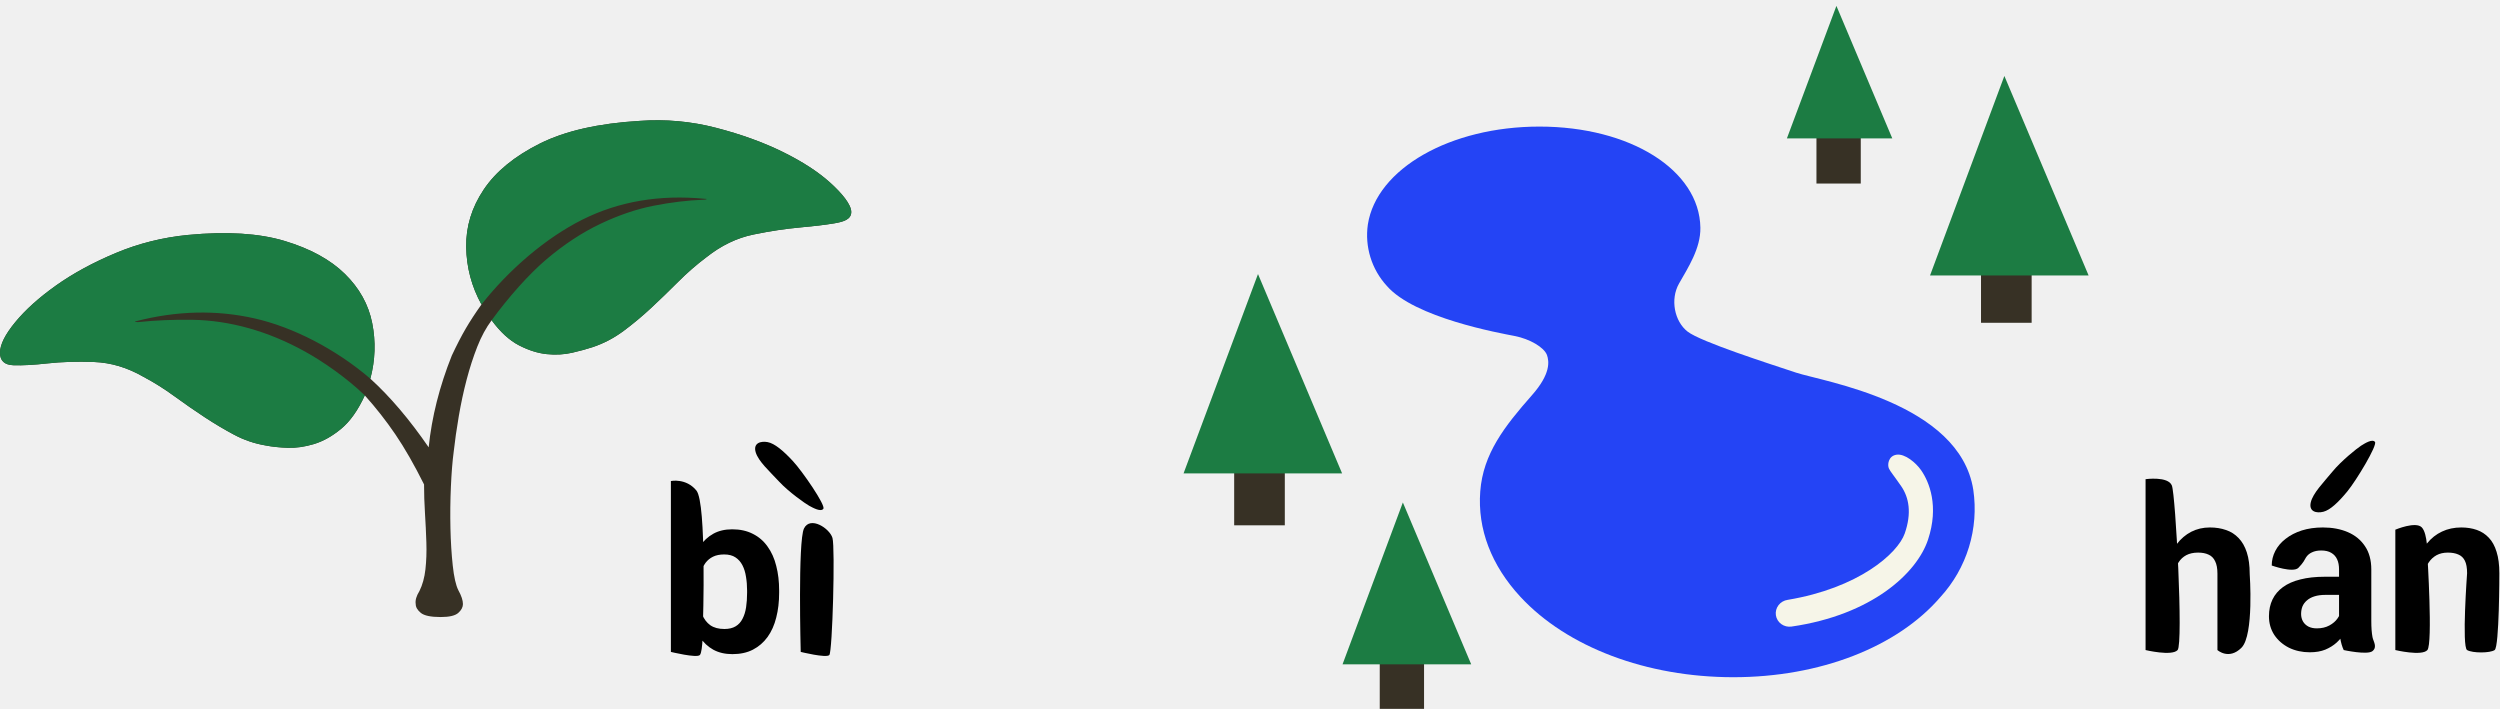
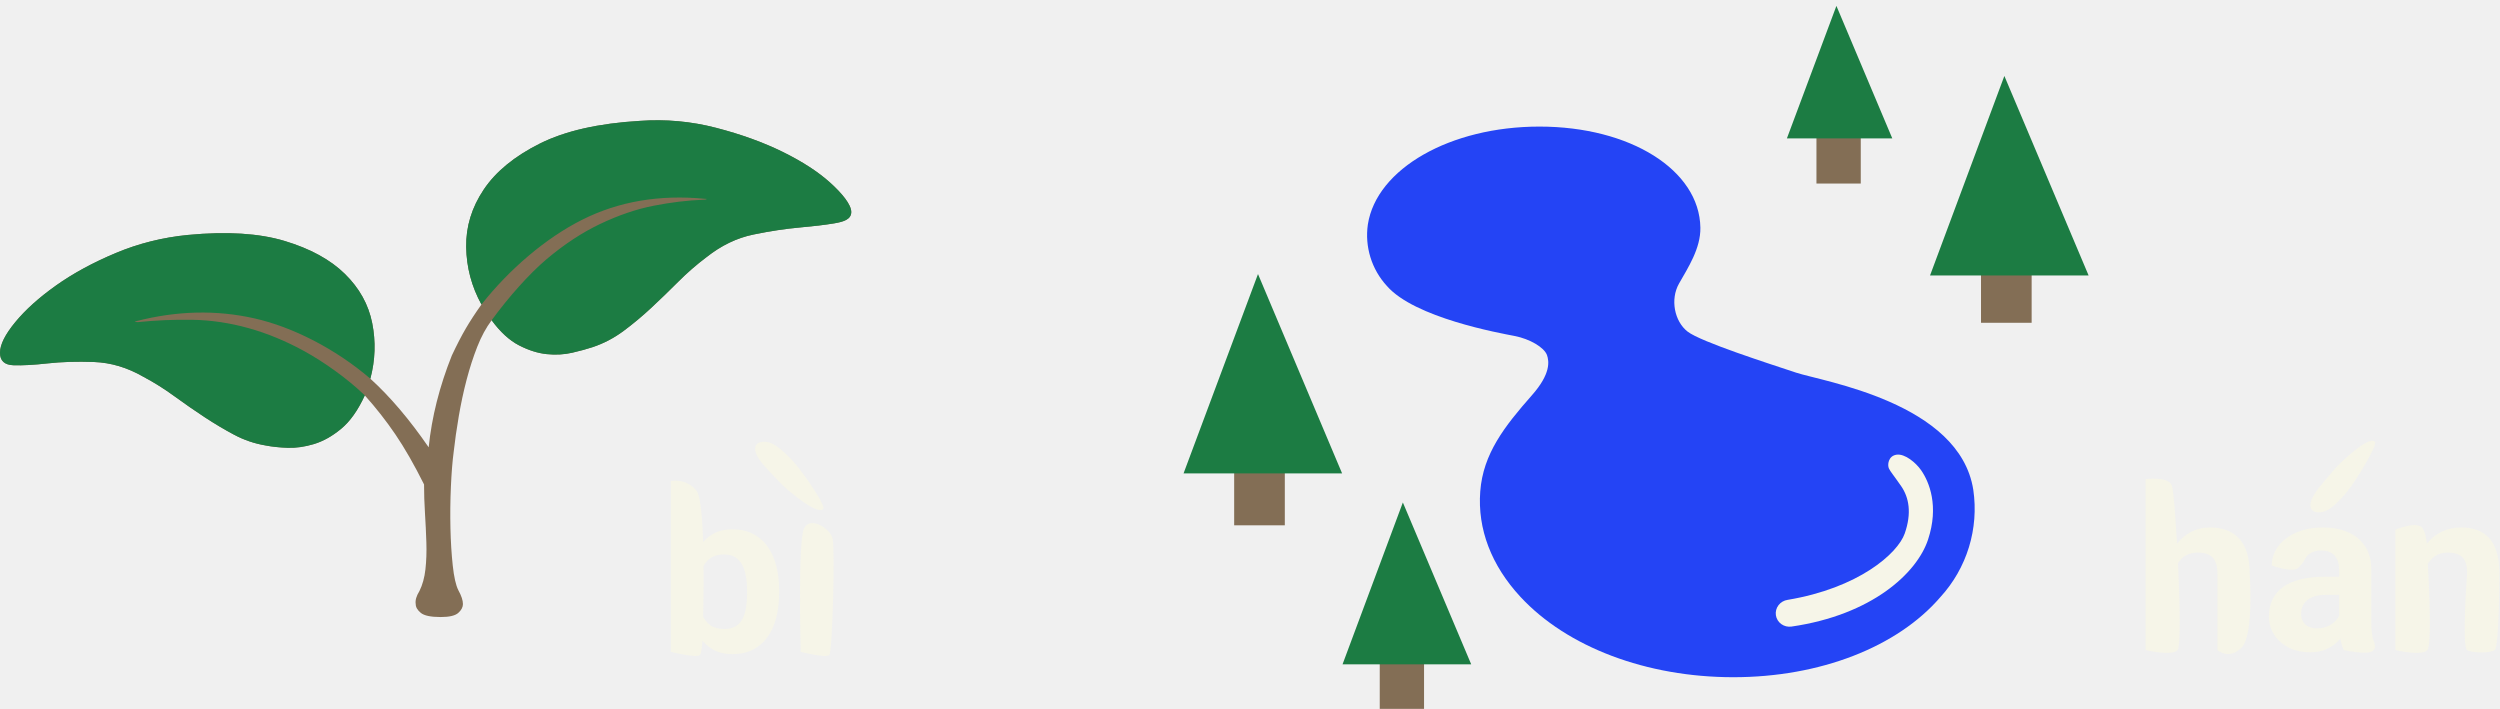
<svg xmlns="http://www.w3.org/2000/svg" width="395" height="112" viewBox="0 0 395 112" fill="none">
-   <path d="M106 76.002C106 76.002 108.391 75.5 110.031 77.5C111.672 79.501 111.062 98.642 111.062 98.642C111.062 98.642 111.092 103.002 110.57 103.5C110.049 103.998 106 103.002 106 103.002V76.002ZM123.104 93.299V93.668C123.104 95.086 122.951 96.387 122.646 97.57C122.354 98.754 121.896 99.779 121.275 100.646C120.654 101.502 119.881 102.17 118.955 102.65C118.041 103.119 116.963 103.353 115.721 103.353C114.561 103.353 113.553 103.119 112.697 102.65C111.854 102.182 111.145 101.519 110.57 100.664C109.996 99.808 109.533 98.806 109.182 97.658C108.83 96.51 108.566 95.256 108.391 93.896V93.088C108.566 91.728 108.83 90.475 109.182 89.326C109.533 88.178 109.996 87.176 110.57 86.32C111.145 85.465 111.854 84.803 112.697 84.334C113.541 83.865 114.537 83.631 115.686 83.631C116.939 83.631 118.029 83.871 118.955 84.351C119.893 84.82 120.666 85.488 121.275 86.355C121.896 87.211 122.354 88.23 122.646 89.414C122.951 90.586 123.104 91.881 123.104 93.299ZM118.041 93.668V93.299C118.041 92.525 117.982 91.799 117.865 91.119C117.76 90.428 117.572 89.824 117.303 89.308C117.033 88.781 116.664 88.365 116.195 88.06C115.738 87.756 115.146 87.603 114.42 87.603C113.729 87.603 113.143 87.721 112.662 87.955C112.182 88.189 111.783 88.517 111.467 88.939C111.162 89.361 110.934 89.865 110.781 90.451C110.629 91.025 110.535 91.658 110.5 92.35V94.652C110.535 95.578 110.688 96.398 110.957 97.113C111.238 97.816 111.66 98.373 112.223 98.783C112.797 99.181 113.541 99.381 114.455 99.381C115.17 99.381 115.762 99.24 116.23 98.959C116.699 98.678 117.062 98.279 117.32 97.763C117.59 97.248 117.777 96.644 117.883 95.953C117.988 95.25 118.041 94.488 118.041 93.668Z" fill="black" />
-   <path d="M131.531 85C131.969 86.518 131.531 103 131.031 103.5C130.531 104 126.514 103.002 126.514 103.002C126.514 103.002 126.049 85.518 127.031 83.5C128.014 81.482 131.094 83.482 131.531 85Z" fill="black" />
-   <path d="M123.099 76.093C121.58 74.453 119.814 72.884 119.395 71.444C118.975 70.004 120.181 69.652 121.281 69.852C122.381 70.053 123.76 71.213 125.28 72.853C126.8 74.494 130.466 79.828 130.092 80.381C129.718 80.934 128.478 80.254 127.858 79.914C127.238 79.574 124.619 77.733 123.099 76.093Z" fill="black" />
-   <path d="M368.521 74.523C367.102 76.251 365.433 77.923 365.1 79.385C364.768 80.847 365.992 81.127 367.078 80.861C368.164 80.596 369.472 79.355 370.891 77.627C372.31 75.898 375.651 70.355 375.245 69.825C374.839 69.295 373.642 70.048 373.043 70.425C372.445 70.802 369.94 72.795 368.521 74.523Z" fill="black" />
-   <path d="M343.154 76.71C343.746 78.21 344.971 101.71 344.062 102.71C343.154 103.709 339 102.71 339 102.71V75.71C339 75.71 342.562 75.21 343.154 76.71ZM343.342 92.532H341.953C341.965 91.208 342.141 89.989 342.48 88.876C342.82 87.751 343.307 86.778 343.939 85.958C344.572 85.126 345.328 84.481 346.207 84.024C347.098 83.567 348.082 83.339 349.16 83.339C350.098 83.339 350.947 83.473 351.709 83.743C352.482 84.001 353.145 84.423 353.695 85.009C354.258 85.583 354.691 86.339 354.996 87.276C355.301 88.214 355.453 89.35 355.453 90.686C355.453 90.686 356.154 100.341 354.154 102.341C352.154 104.341 350.355 102.71 350.355 102.71V90.651C350.355 89.807 350.232 89.145 349.986 88.665C349.752 88.173 349.406 87.827 348.949 87.628C348.504 87.417 347.953 87.311 347.297 87.311C346.57 87.311 345.949 87.446 345.434 87.716C344.93 87.985 344.525 88.36 344.221 88.841C343.916 89.309 343.693 89.86 343.553 90.493C343.412 91.126 343.342 91.805 343.342 92.532Z" fill="black" />
-   <path d="M369.568 98.421V89.948C369.568 89.339 369.469 88.817 369.27 88.384C369.07 87.938 368.76 87.593 368.338 87.347C367.928 87.1 367.395 86.977 366.738 86.977C366.176 86.977 365.689 87.077 365.279 87.276C364.869 87.464 364.553 87.739 364.33 88.102C364.107 88.454 363.996 88.85 363.154 89.71C362.312 90.569 358.934 89.35 358.934 89.35C358.934 88.542 359.121 87.774 359.496 87.048C359.871 86.321 360.416 85.682 361.131 85.132C361.846 84.569 362.695 84.13 363.68 83.813C364.676 83.497 365.789 83.339 367.02 83.339C368.496 83.339 369.809 83.585 370.957 84.077C372.105 84.569 373.008 85.307 373.664 86.292C374.332 87.276 374.666 88.507 374.666 89.983V98.122C374.666 99.165 374.73 100.02 374.859 100.688C374.993 101.366 375.654 102.209 374.859 102.871C374.064 103.532 370.307 102.71 370.307 102.71C370.061 102.194 369.873 101.55 369.744 100.776C369.627 99.991 369.568 99.206 369.568 98.421ZM370.236 91.126L370.271 93.991H367.441C366.773 93.991 366.193 94.067 365.701 94.219C365.209 94.372 364.805 94.589 364.488 94.87C364.172 95.139 363.938 95.456 363.785 95.819C363.645 96.182 363.574 96.581 363.574 97.014C363.574 97.448 363.674 97.841 363.873 98.192C364.072 98.532 364.359 98.802 364.734 99.001C365.109 99.188 365.549 99.282 366.053 99.282C366.814 99.282 367.477 99.13 368.039 98.825C368.602 98.52 369.035 98.145 369.34 97.7C369.656 97.255 369.82 96.833 369.832 96.434L371.168 98.579C370.98 99.059 370.723 99.557 370.395 100.073C370.078 100.589 369.674 101.075 369.182 101.532C368.689 101.977 368.098 102.346 367.406 102.639C366.715 102.921 365.895 103.061 364.945 103.061C363.738 103.061 362.643 102.821 361.658 102.341C360.686 101.848 359.912 101.175 359.338 100.319C358.775 99.452 358.494 98.468 358.494 97.366C358.494 96.37 358.682 95.485 359.057 94.712C359.432 93.938 359.982 93.288 360.709 92.76C361.447 92.222 362.367 91.817 363.469 91.548C364.57 91.266 365.848 91.126 367.301 91.126H370.236Z" fill="black" />
-   <path d="M383.525 87.751C383.525 87.751 384.396 101.71 383.525 102.71C382.654 103.709 378.463 102.71 378.463 102.71V83.69C378.463 83.69 381.709 82.319 382.654 83.339C383.6 84.358 383.525 87.751 383.525 87.751ZM382.787 92.532H381.416C381.416 91.126 381.598 89.86 381.961 88.735C382.324 87.598 382.834 86.632 383.49 85.835C384.146 85.026 384.926 84.411 385.828 83.989C386.742 83.555 387.762 83.339 388.887 83.339C389.777 83.339 390.592 83.468 391.33 83.725C392.068 83.983 392.701 84.393 393.229 84.956C393.768 85.518 394.178 86.263 394.459 87.188C394.752 88.114 394.898 89.245 394.898 90.581C394.898 90.581 394.898 102.21 394.154 102.709C393.41 103.209 390.654 103.209 389.801 102.71C388.947 102.21 389.801 90.563 389.801 90.563C389.801 89.719 389.684 89.063 389.449 88.594C389.215 88.126 388.869 87.798 388.412 87.61C387.967 87.411 387.416 87.311 386.76 87.311C386.08 87.311 385.488 87.446 384.984 87.716C384.492 87.985 384.082 88.36 383.754 88.841C383.438 89.309 383.197 89.86 383.033 90.493C382.869 91.126 382.787 91.805 382.787 92.532Z" fill="black" />
-   <path d="M101.085 19.098C105.181 18.805 109.204 19.171 113.154 20.197C117.104 21.222 120.615 22.492 123.687 24.007C126.759 25.521 129.246 27.133 131.147 28.842C133.049 30.552 134.5 32.328 134.5 33.5C134.5 34.672 133.269 35.045 131.806 35.29C130.343 35.534 128.514 35.754 126.32 35.949C124.126 36.144 121.712 36.511 119.079 37.048C116.445 37.585 113.959 38.782 111.618 40.638C110.057 41.81 108.57 43.105 107.156 44.521C105.742 45.938 104.328 47.305 102.914 48.624C101.5 49.943 100.037 51.164 98.525 52.288C97.013 53.411 95.38 54.266 93.624 54.852C92.747 55.145 91.674 55.438 90.406 55.731C89.138 56.024 87.797 56.097 86.383 55.951C84.969 55.804 83.506 55.34 81.995 54.559C80.483 53.777 79.044 52.459 77.679 50.602C76.801 51.775 76.046 53.167 75.412 54.779C74.778 56.391 74.217 58.124 73.729 59.981C73.242 61.837 72.827 63.766 72.486 65.769C72.144 67.771 71.876 69.652 71.681 71.41C71.486 72.876 71.34 74.707 71.242 76.905C71.145 79.103 71.121 81.277 71.169 83.426C71.218 85.575 71.34 87.553 71.535 89.361C71.73 91.168 72.023 92.462 72.413 93.244C72.9 94.123 73.144 94.856 73.144 95.442C73.144 95.93 72.9 96.394 72.413 96.834C71.925 97.273 70.999 97.493 69.633 97.493C68.073 97.493 67.024 97.273 66.488 96.834C65.952 96.394 65.683 95.93 65.683 95.442C65.586 94.856 65.781 94.172 66.269 93.39C66.756 92.413 67.073 91.266 67.219 89.947C67.366 88.628 67.415 87.211 67.366 85.697C67.317 84.183 67.244 82.644 67.146 81.081C67.049 79.518 67 78.004 67 76.539C65.44 73.413 63.928 70.775 62.465 68.626C61.002 66.477 59.393 64.425 57.638 62.472C56.565 64.816 55.321 66.575 53.907 67.747C52.493 68.919 51.055 69.725 49.592 70.165C48.129 70.604 46.739 70.8 45.422 70.751C44.106 70.702 42.96 70.58 41.985 70.385C40.229 70.091 38.571 69.53 37.011 68.699C35.45 67.869 33.89 66.941 32.33 65.915C30.769 64.889 29.184 63.79 27.575 62.618C25.966 61.446 24.333 60.42 22.675 59.541C20.139 58.076 17.53 57.294 14.848 57.196C12.166 57.099 9.728 57.172 7.534 57.416C5.34 57.66 3.535 57.758 2.121 57.709C0.707 57.66 0 57.001 0 55.731C0 54.461 0.805 52.849 2.414 50.895C4.023 48.942 6.168 47.012 8.85 45.107C11.532 43.203 14.678 41.493 18.286 39.979C21.895 38.465 25.698 37.512 29.697 37.121C35.841 36.535 40.936 36.853 44.984 38.074C49.031 39.295 52.2 41.029 54.492 43.276C56.784 45.523 58.223 48.111 58.808 51.042C59.393 53.973 59.295 56.903 58.515 59.834C61.636 62.667 64.708 66.281 67.731 70.677C68.219 65.891 69.438 61.055 71.389 56.171C72.169 54.51 72.9 53.093 73.583 51.921C74.266 50.749 75.095 49.479 76.07 48.111C74.51 45.278 73.705 42.25 73.656 39.026C73.607 35.803 74.534 32.774 76.436 29.941C78.337 27.108 81.287 24.69 85.286 22.688C89.285 20.685 94.551 19.488 101.085 19.098Z" fill="#373125" />
-   <path d="M101.085 19.098C105.181 18.805 109.204 19.171 113.154 20.197C117.104 21.222 120.615 22.492 123.687 24.007C126.759 25.521 129.246 27.133 131.147 28.842C133.049 30.552 134.5 32.328 134.5 33.5C134.5 34.672 133.269 35.045 131.806 35.29C130.343 35.534 128.514 35.754 126.32 35.949C124.126 36.144 121.712 36.511 119.079 37.048C116.445 37.585 113.959 38.782 111.618 40.638C110.057 41.81 108.57 43.105 107.156 44.521C105.742 45.938 104.328 47.305 102.914 48.624C101.5 49.943 100.037 51.164 98.525 52.288C97.013 53.411 95.38 54.266 93.624 54.852C92.747 55.145 91.674 55.438 90.406 55.731C89.138 56.024 87.797 56.097 86.383 55.951C84.969 55.804 83.506 55.34 81.995 54.559C80.483 53.777 79.044 52.459 77.679 50.602L76.07 48.111L58.515 59.834L57.638 62.472C56.565 64.816 55.321 66.575 53.907 67.747C52.493 68.919 51.055 69.725 49.592 70.165C48.129 70.604 46.739 70.8 45.422 70.751C44.106 70.702 42.96 70.58 41.985 70.385C40.229 70.091 38.571 69.53 37.011 68.699C35.45 67.869 33.89 66.941 32.33 65.915C30.769 64.889 29.184 63.79 27.575 62.618C25.966 61.446 24.333 60.42 22.675 59.541C20.139 58.076 17.53 57.294 14.848 57.196C12.166 57.099 9.728 57.172 7.534 57.416C5.34 57.66 3.535 57.758 2.121 57.709C0.707 57.66 0 57.001 0 55.731C0 54.461 0.805 52.849 2.414 50.895C4.023 48.942 6.168 47.012 8.85 45.107C11.532 43.203 14.678 41.493 18.286 39.979C21.895 38.465 25.698 37.512 29.697 37.121C35.841 36.535 40.936 36.853 44.984 38.074C49.031 39.295 52.2 41.029 54.492 43.276C56.784 45.523 58.223 48.111 58.808 51.042C59.393 53.973 59.295 56.903 58.515 59.834L76.07 48.111C74.51 45.278 73.705 42.25 73.656 39.026C73.607 35.803 74.534 32.774 76.436 29.941C78.337 27.108 81.287 24.69 85.286 22.688C89.285 20.685 94.551 19.488 101.085 19.098ZM58.515 59.834C53.054 55.145 46.276 51.677 40.229 50.309C34.183 48.942 27.941 49.088 21.504 50.749C21.309 50.749 21.261 50.773 21.358 50.822C21.456 50.871 21.602 50.895 21.797 50.895C24.625 50.602 27.502 50.48 30.428 50.529C33.354 50.578 36.304 51.018 39.278 51.848C42.253 52.678 45.203 53.899 48.129 55.511C51.055 57.123 54.809 59.736 57.638 62.472L58.515 59.834ZM111.179 31.553C111.374 31.553 111.52 31.529 111.618 31.48C111.715 31.431 111.618 31.407 111.325 31.407C104.206 30.723 97.769 31.822 92.015 34.703C86.261 37.585 80.459 42.543 76.07 48.111L77.679 50.602C80.312 46.988 83.604 43.276 86.383 40.931C89.163 38.587 91.991 36.731 94.868 35.363C97.745 33.995 100.549 33.043 103.279 32.505C106.01 31.968 108.643 31.651 111.179 31.553Z" fill="#1C7C43" />
-   <rect x="195" y="72" width="8" height="11" fill="#373125" />
-   <rect x="218" y="101" width="7" height="11" fill="#373125" />
-   <rect x="287" y="19" width="7" height="10" fill="#373125" />
-   <rect x="313" y="41" width="8" height="10" fill="#373125" />
-   <path d="M330 43.522L316.689 12L304.946 43.522H330ZM212.054 74.802L198.763 43.3L187 74.802H212.054ZM232.45 104.964L221.652 79.388L212.121 104.964H232.45ZM298.98 21.863L290.153 0.929L282.331 21.863H298.98Z" fill="#1C7C43" />
-   <path d="M273.87 107C260.173 107 247.601 102.257 240.227 94.299C235.628 89.336 233.427 83.578 233.88 77.637C234.332 71.696 237.695 67.381 242.037 62.455C245.045 59.056 244.765 57.1 244.423 56.098C243.97 54.875 241.695 53.55 239.33 53.09C236.965 52.629 223.485 50.218 219.119 45.17C217.93 43.875 217.045 42.333 216.527 40.654C216.009 38.975 215.87 37.202 216.122 35.464C217.492 26.65 229.147 20 243.223 20C257.58 20 268.514 26.87 268.66 35.965C268.721 39.236 266.704 42.301 265.285 44.803C263.867 47.305 264.561 50.776 266.644 52.396C268.728 54.015 279.607 57.486 283.773 58.874C287.94 60.262 309.642 63.58 311.782 77.405C312.226 80.436 311.99 83.527 311.091 86.456C310.192 89.384 308.653 92.076 306.584 94.336C299.785 102.245 287.543 107 273.87 107Z" fill="#2444F5" />
-   <path d="M283.057 98.998C282.773 99.039 282.484 99.026 282.206 98.957C281.928 98.889 281.667 98.769 281.438 98.602C281.209 98.435 281.016 98.225 280.87 97.985C280.724 97.745 280.628 97.478 280.588 97.201C280.548 96.924 280.564 96.641 280.636 96.369C280.708 96.098 280.834 95.842 281.006 95.617C281.179 95.392 281.395 95.202 281.642 95.058C281.889 94.914 282.163 94.819 282.447 94.778C293.61 92.925 299.836 87.477 300.949 84.285C302.061 81.093 301.646 78.627 300.37 76.791C299.094 74.954 298.73 74.583 298.456 74.037C298.182 73.49 298.327 72.034 299.654 71.843C300.981 71.65 302.713 73.11 303.547 74.31C304.823 76.147 306.386 79.962 304.628 85.269C302.869 90.575 295.739 97.162 283.057 98.998Z" fill="#F6F5E8" />
+   <g clip-path="url(#clip0_881_51)">
+     <path d="M106 76.002C106 76.002 108.391 75.5 110.031 77.5C111.672 79.501 111.062 98.642 111.062 98.642C111.062 98.642 111.092 103.002 110.57 103.5C110.049 103.998 106 103.002 106 103.002V76.002ZM123.104 93.299V93.668C123.104 95.086 122.951 96.387 122.646 97.57C122.354 98.754 121.896 99.779 121.275 100.646C120.654 101.502 119.881 102.17 118.955 102.65C118.041 103.119 116.963 103.353 115.721 103.353C114.561 103.353 113.553 103.119 112.697 102.65C111.854 102.182 111.145 101.519 110.57 100.664C109.996 99.808 109.533 98.806 109.182 97.658C108.83 96.51 108.566 95.256 108.391 93.896V93.088C108.566 91.728 108.83 90.475 109.182 89.326C109.533 88.178 109.996 87.176 110.57 86.32C111.145 85.465 111.854 84.803 112.697 84.334C113.541 83.865 114.537 83.631 115.686 83.631C116.939 83.631 118.029 83.871 118.955 84.351C119.893 84.82 120.666 85.488 121.275 86.355C121.896 87.211 122.354 88.23 122.646 89.414C122.951 90.586 123.104 91.881 123.104 93.299ZM118.041 93.668V93.299C118.041 92.525 117.982 91.799 117.865 91.119C117.76 90.428 117.572 89.824 117.303 89.308C117.033 88.781 116.664 88.365 116.195 88.06C115.738 87.756 115.146 87.603 114.42 87.603C113.729 87.603 113.143 87.721 112.662 87.955C112.182 88.189 111.783 88.517 111.467 88.939C111.162 89.361 110.934 89.865 110.781 90.451C110.629 91.025 110.535 91.658 110.5 92.35V94.652C110.535 95.578 110.688 96.398 110.957 97.113C111.238 97.816 111.66 98.373 112.223 98.783C112.797 99.181 113.541 99.381 114.455 99.381C115.17 99.381 115.762 99.24 116.23 98.959C116.699 98.678 117.062 98.279 117.32 97.763C117.59 97.248 117.777 96.644 117.883 95.953C117.988 95.25 118.041 94.488 118.041 93.668Z" fill="#F6F5E8" />
+     <path d="M131.531 85C131.969 86.518 131.531 103 131.031 103.5C130.531 104 126.514 103.002 126.514 103.002C126.514 103.002 126.049 85.518 127.031 83.5C128.014 81.483 131.094 83.483 131.531 85Z" fill="#F6F5E8" />
+     <path d="M123.099 76.093C121.58 74.453 119.814 72.884 119.395 71.444C118.975 70.004 120.181 69.652 121.281 69.852C122.381 70.053 123.76 71.213 125.28 72.854C126.8 74.494 130.466 79.828 130.092 80.381C129.718 80.934 128.478 80.254 127.858 79.914C127.238 79.574 124.619 77.733 123.099 76.093Z" fill="#F6F5E8" />
+     <path d="M368.521 74.523C367.102 76.251 365.433 77.923 365.1 79.385C364.768 80.847 365.992 81.127 367.078 80.861C368.164 80.595 369.472 79.355 370.891 77.626C372.31 75.898 375.651 70.355 375.245 69.825C374.839 69.295 373.642 70.048 373.043 70.425C372.445 70.801 369.94 72.795 368.521 74.523Z" fill="#F6F5E8" />
+     <path d="M343.154 76.709C343.746 78.209 344.971 101.71 344.062 102.71C343.154 103.709 339 102.71 339 102.71V75.71C339 75.71 342.562 75.209 343.154 76.709ZM343.342 92.532H341.953C341.965 91.208 342.141 89.989 342.48 88.876C342.82 87.751 343.307 86.778 343.939 85.958C344.572 85.126 345.328 84.481 346.207 84.024C347.098 83.567 348.082 83.338 349.16 83.338C350.098 83.338 350.947 83.473 351.709 83.743C352.482 84.001 353.145 84.422 353.695 85.008C354.258 85.583 354.691 86.338 354.996 87.276C355.301 88.213 355.453 89.35 355.453 90.686C355.453 90.686 356.154 100.341 354.154 102.341C352.154 104.341 350.355 102.71 350.355 102.71V90.651C350.355 89.807 350.232 89.145 349.986 88.665C349.752 88.172 349.406 87.827 348.949 87.627C348.504 87.417 347.953 87.311 347.297 87.311C346.57 87.311 345.949 87.446 345.434 87.715C344.93 87.985 344.525 88.36 344.221 88.84C343.916 89.309 343.693 89.86 343.553 90.493C343.412 91.126 343.342 91.805 343.342 92.532Z" fill="#F6F5E8" />
+     <path d="M369.568 98.421V89.948C369.568 89.338 369.469 88.817 369.27 88.383C369.07 87.938 368.76 87.592 368.338 87.346C367.928 87.1 367.395 86.977 366.738 86.977C366.176 86.977 365.689 87.077 365.279 87.276C364.869 87.463 364.553 87.739 364.33 88.102C364.107 88.454 363.996 88.85 363.154 89.709C362.312 90.568 358.934 89.35 358.934 89.35C358.934 88.542 359.121 87.774 359.496 87.047C359.871 86.321 360.416 85.682 361.131 85.131C361.846 84.569 362.695 84.129 363.68 83.813C364.676 83.497 365.789 83.338 367.02 83.338C368.496 83.338 369.809 83.585 370.957 84.077C372.105 84.569 373.008 85.307 373.664 86.292C374.332 87.276 374.666 88.506 374.666 89.983V98.122C374.666 99.165 374.73 100.02 374.859 100.688C374.993 101.366 375.654 102.209 374.859 102.871C374.064 103.532 370.307 102.71 370.307 102.71C370.061 102.194 369.873 101.55 369.744 100.776C369.627 99.991 369.568 99.206 369.568 98.421ZM370.236 91.126L370.271 93.991H367.441C366.773 93.991 366.193 94.067 365.701 94.219C365.209 94.372 364.805 94.588 364.488 94.87C364.172 95.139 363.938 95.456 363.785 95.819C363.645 96.182 363.574 96.581 363.574 97.014C363.574 97.448 363.674 97.84 363.873 98.192C364.072 98.532 364.359 98.801 364.734 99.001C365.109 99.188 365.549 99.282 366.053 99.282C366.814 99.282 367.477 99.129 368.039 98.825C368.602 98.52 369.035 98.145 369.34 97.7C369.656 97.254 369.82 96.833 369.832 96.434L371.168 98.579C370.98 99.059 370.723 99.557 370.395 100.073C370.078 100.589 369.674 101.075 369.182 101.532C368.689 101.977 368.098 102.346 367.406 102.639C366.715 102.921 365.895 103.061 364.945 103.061C363.738 103.061 362.643 102.821 361.658 102.341C360.686 101.848 359.912 101.175 359.338 100.319C358.775 99.452 358.494 98.467 358.494 97.366C358.494 96.37 358.682 95.485 359.057 94.712C359.432 93.938 359.982 93.288 360.709 92.76C361.447 92.221 362.367 91.817 363.469 91.547C364.57 91.266 365.848 91.126 367.301 91.126H370.236Z" fill="#F6F5E8" />
+     <path d="M383.525 87.751C383.525 87.751 384.396 101.71 383.525 102.71C382.654 103.709 378.463 102.71 378.463 102.71V83.69C378.463 83.69 381.709 82.32 382.654 83.339C383.6 84.358 383.525 87.751 383.525 87.751ZM382.787 92.532H381.416C381.416 91.126 381.598 89.86 381.961 88.735C382.324 87.599 382.834 86.632 383.49 85.835C384.146 85.026 384.926 84.411 385.828 83.989C386.742 83.556 387.762 83.339 388.887 83.339C389.777 83.339 390.592 83.468 391.33 83.726C392.068 83.983 392.701 84.394 393.229 84.956C393.768 85.519 394.178 86.263 394.459 87.189C394.752 88.114 394.898 89.245 394.898 90.581C394.898 90.581 394.898 102.21 394.154 102.709C393.41 103.209 390.654 103.209 389.801 102.71C388.947 102.21 389.801 90.564 389.801 90.564C389.801 89.72 389.684 89.064 389.449 88.595C389.215 88.126 388.869 87.798 388.412 87.61C387.967 87.411 387.416 87.311 386.76 87.311C386.08 87.311 385.488 87.446 384.984 87.716C384.492 87.985 384.082 88.36 383.754 88.841C383.438 89.309 383.197 89.86 383.033 90.493C382.869 91.126 382.787 91.806 382.787 92.532Z" fill="#F6F5E8" />
+     <path d="M101.085 19.098C105.181 18.805 109.204 19.171 113.154 20.197C117.104 21.222 120.615 22.492 123.687 24.007C126.759 25.521 129.246 27.133 131.147 28.842C133.049 30.552 134.5 32.328 134.5 33.5C134.5 34.672 133.269 35.045 131.806 35.29C130.343 35.534 128.514 35.754 126.32 35.949C124.126 36.144 121.712 36.511 119.079 37.048C116.445 37.585 113.959 38.782 111.618 40.638C110.057 41.81 108.57 43.105 107.156 44.521C105.742 45.938 104.328 47.305 102.914 48.624C101.5 49.943 100.037 51.164 98.525 52.288C97.013 53.411 95.38 54.266 93.624 54.852C92.747 55.145 91.674 55.438 90.406 55.731C89.138 56.024 87.797 56.097 86.383 55.951C84.969 55.804 83.506 55.34 81.995 54.559C80.483 53.777 79.044 52.459 77.679 50.602C76.801 51.775 76.046 53.167 75.412 54.779C74.778 56.391 74.217 58.124 73.729 59.981C73.242 61.837 72.827 63.766 72.486 65.769C72.144 67.771 71.876 69.652 71.681 71.41C71.486 72.876 71.34 74.707 71.242 76.905C71.145 79.103 71.121 81.277 71.169 83.426C71.218 85.575 71.34 87.553 71.535 89.361C71.73 91.168 72.023 92.462 72.413 93.244C72.9 94.123 73.144 94.856 73.144 95.442C73.144 95.93 72.9 96.394 72.413 96.834C71.925 97.273 70.999 97.493 69.633 97.493C68.073 97.493 67.024 97.273 66.488 96.834C65.952 96.394 65.683 95.93 65.683 95.442C65.586 94.856 65.781 94.172 66.269 93.39C66.756 92.413 67.073 91.266 67.219 89.947C67.366 88.628 67.415 87.211 67.366 85.697C67.317 84.183 67.244 82.644 67.146 81.081C67.049 79.518 67 78.004 67 76.539C65.44 73.413 63.928 70.775 62.465 68.626C61.002 66.477 59.393 64.425 57.638 62.472C56.565 64.816 55.321 66.575 53.907 67.747C52.493 68.919 51.055 69.725 49.592 70.165C48.129 70.604 46.739 70.8 45.422 70.751C44.106 70.702 42.96 70.58 41.985 70.385C40.229 70.091 38.571 69.53 37.011 68.699C35.45 67.869 33.89 66.941 32.33 65.915C30.769 64.889 29.184 63.79 27.575 62.618C25.966 61.446 24.333 60.42 22.675 59.541C20.139 58.076 17.53 57.294 14.848 57.196C12.166 57.099 9.728 57.172 7.534 57.416C5.34 57.66 3.535 57.758 2.121 57.709C0.707 57.66 0 57.001 0 55.731C0 54.461 0.805 52.849 2.414 50.895C4.023 48.942 6.168 47.012 8.85 45.107C11.532 43.203 14.678 41.493 18.286 39.979C21.895 38.465 25.698 37.512 29.697 37.121C35.841 36.535 40.936 36.853 44.984 38.074C49.031 39.295 52.2 41.029 54.492 43.276C56.784 45.523 58.223 48.111 58.808 51.042C59.393 53.973 59.295 56.903 58.515 59.834C61.636 62.667 64.708 66.281 67.731 70.677C68.219 65.891 69.438 61.055 71.389 56.171C72.169 54.51 72.9 53.093 73.583 51.921C74.266 50.749 75.095 49.479 76.07 48.111C74.51 45.278 73.705 42.25 73.656 39.026C73.607 35.803 74.534 32.774 76.436 29.941C78.337 27.108 81.287 24.69 85.286 22.688C89.285 20.685 94.551 19.488 101.085 19.098Z" fill="#836E55" />
+     <path d="M101.085 19.098C105.181 18.805 109.204 19.171 113.154 20.197C117.104 21.222 120.615 22.492 123.687 24.007C126.759 25.521 129.246 27.133 131.147 28.842C133.049 30.552 134.5 32.328 134.5 33.5C134.5 34.672 133.269 35.045 131.806 35.29C130.343 35.534 128.514 35.754 126.32 35.949C124.126 36.144 121.712 36.511 119.079 37.048C116.445 37.585 113.959 38.782 111.618 40.638C110.057 41.81 108.57 43.105 107.156 44.521C105.742 45.938 104.328 47.305 102.914 48.624C101.5 49.943 100.037 51.164 98.525 52.288C97.013 53.411 95.38 54.266 93.624 54.852C92.747 55.145 91.674 55.438 90.406 55.731C89.138 56.024 87.797 56.097 86.383 55.951C84.969 55.804 83.506 55.34 81.995 54.559C80.483 53.777 79.044 52.459 77.679 50.602L76.07 48.111L58.515 59.834L57.638 62.472C56.565 64.816 55.321 66.575 53.907 67.747C52.493 68.919 51.055 69.725 49.592 70.165C48.129 70.604 46.739 70.8 45.422 70.751C44.106 70.702 42.96 70.58 41.985 70.385C40.229 70.091 38.571 69.53 37.011 68.699C35.45 67.869 33.89 66.941 32.33 65.915C30.769 64.889 29.184 63.79 27.575 62.618C25.966 61.446 24.333 60.42 22.675 59.541C20.139 58.076 17.53 57.294 14.848 57.196C12.166 57.099 9.728 57.172 7.534 57.416C5.34 57.66 3.535 57.758 2.121 57.709C0.707 57.66 0 57.001 0 55.731C0 54.461 0.805 52.849 2.414 50.895C4.023 48.942 6.168 47.012 8.85 45.107C11.532 43.203 14.678 41.493 18.286 39.979C21.895 38.465 25.698 37.512 29.697 37.121C35.841 36.535 40.936 36.853 44.984 38.074C49.031 39.295 52.2 41.029 54.492 43.276C56.784 45.523 58.223 48.111 58.808 51.042C59.393 53.973 59.295 56.903 58.515 59.834L76.07 48.111C74.51 45.278 73.705 42.25 73.656 39.026C73.607 35.803 74.534 32.774 76.436 29.941C78.337 27.108 81.287 24.69 85.286 22.688C89.285 20.685 94.551 19.488 101.085 19.098ZM58.515 59.834C53.054 55.145 46.276 51.677 40.229 50.309C34.183 48.942 27.941 49.088 21.504 50.749C21.309 50.749 21.261 50.773 21.358 50.822C21.456 50.871 21.602 50.895 21.797 50.895C24.625 50.602 27.502 50.48 30.428 50.529C33.354 50.578 36.304 51.018 39.278 51.848C42.253 52.678 45.203 53.899 48.129 55.511C51.055 57.123 54.809 59.736 57.638 62.472L58.515 59.834ZM111.179 31.553C111.374 31.553 111.52 31.529 111.618 31.48C111.715 31.431 111.618 31.407 111.325 31.407C104.206 30.723 97.769 31.822 92.015 34.703C86.261 37.585 80.459 42.543 76.07 48.111L77.679 50.602C80.312 46.988 83.604 43.276 86.383 40.931C89.163 38.587 91.991 36.731 94.868 35.363C97.745 33.995 100.549 33.043 103.279 32.505C106.01 31.968 108.643 31.651 111.179 31.553Z" fill="#1C7C43" />
+     <path d="M203 72H195V83H203V72Z" fill="#836E55" />
+     <path d="M225 101H218V112H225V101Z" fill="#836E55" />
+     <path d="M294 19H287V29H294V19Z" fill="#836E55" />
+     <path d="M321 41H313V51H321V41Z" fill="#836E55" />
+     <path d="M330 43.522L316.689 12L304.946 43.522H330ZM212.054 74.802L198.763 43.3L187 74.802H212.054ZM232.45 104.964L221.652 79.388L212.121 104.964H232.45ZM298.98 21.863L290.153 0.929L282.331 21.863H298.98Z" fill="#1C7C43" />
+     <path d="M273.87 107C260.173 107 247.601 102.257 240.227 94.299C235.628 89.336 233.427 83.578 233.88 77.637C234.332 71.696 237.695 67.381 242.037 62.455C245.045 59.056 244.765 57.1 244.423 56.098C243.97 54.875 241.695 53.55 239.33 53.09C236.965 52.629 223.485 50.218 219.119 45.17C217.93 43.875 217.045 42.333 216.527 40.654C216.009 38.975 215.87 37.202 216.122 35.464C217.492 26.65 229.147 20 243.223 20C257.58 20 268.514 26.87 268.66 35.965C268.721 39.236 266.704 42.301 265.285 44.803C263.867 47.305 264.561 50.776 266.644 52.396C268.728 54.015 279.607 57.486 283.773 58.874C287.94 60.262 309.642 63.58 311.782 77.405C312.226 80.436 311.99 83.527 311.091 86.456C310.192 89.384 308.653 92.076 306.584 94.336C299.785 102.245 287.543 107 273.87 107Z" fill="#2444F5" />
+     <path d="M283.057 98.998C282.773 99.039 282.484 99.025 282.206 98.957C281.928 98.889 281.667 98.768 281.438 98.601C281.209 98.434 281.016 98.225 280.87 97.985C280.724 97.744 280.628 97.478 280.588 97.201C280.548 96.924 280.564 96.641 280.636 96.369C280.708 96.097 280.834 95.842 281.006 95.617C281.179 95.392 281.395 95.202 281.642 95.058C281.889 94.914 282.163 94.818 282.447 94.777C293.61 92.925 299.836 87.477 300.949 84.285C302.061 81.093 301.646 78.627 300.37 76.791C299.094 74.954 298.73 74.583 298.456 74.036C298.182 73.49 298.327 72.034 299.654 71.842C300.981 71.65 302.713 73.11 303.547 74.31C304.823 76.147 306.386 79.962 304.628 85.269C302.869 90.575 295.739 97.161 283.057 98.998Z" fill="#F6F5E8" />
+   </g>
+   <defs>
+     <clipPath id="clip0_881_51">
+       <rect width="395" height="112" fill="white" />
+     </clipPath>
+   </defs>
</svg>
